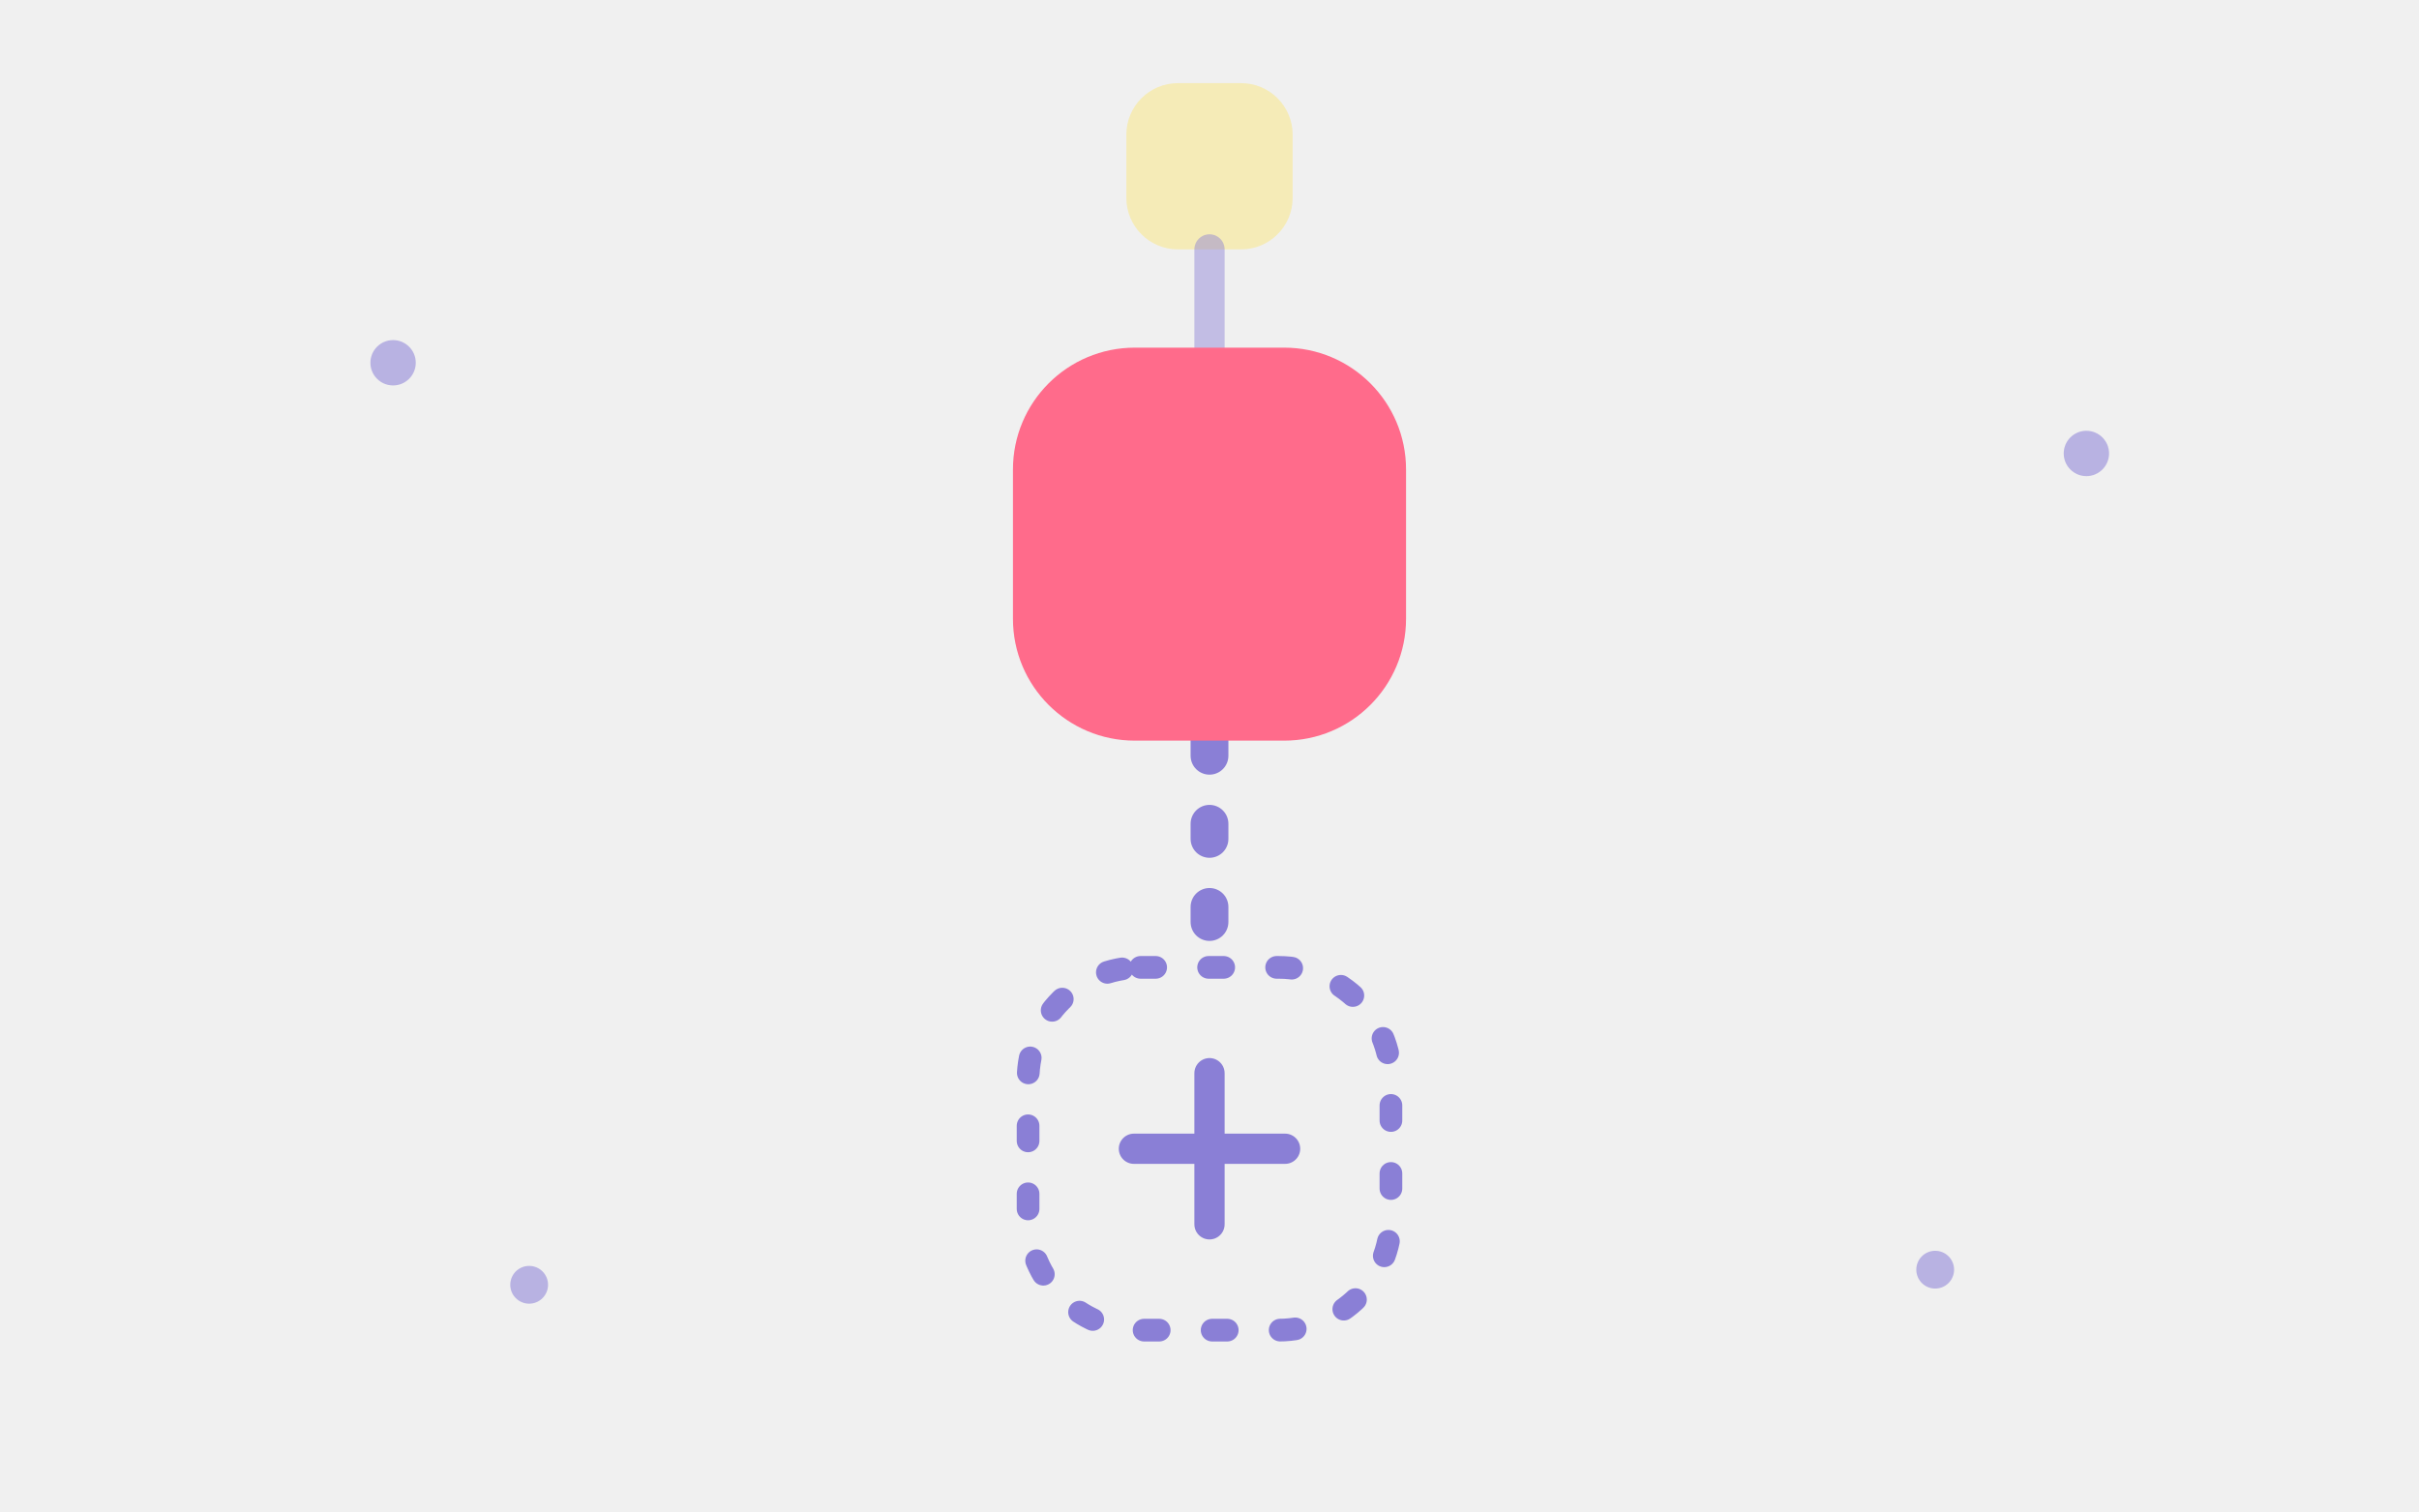
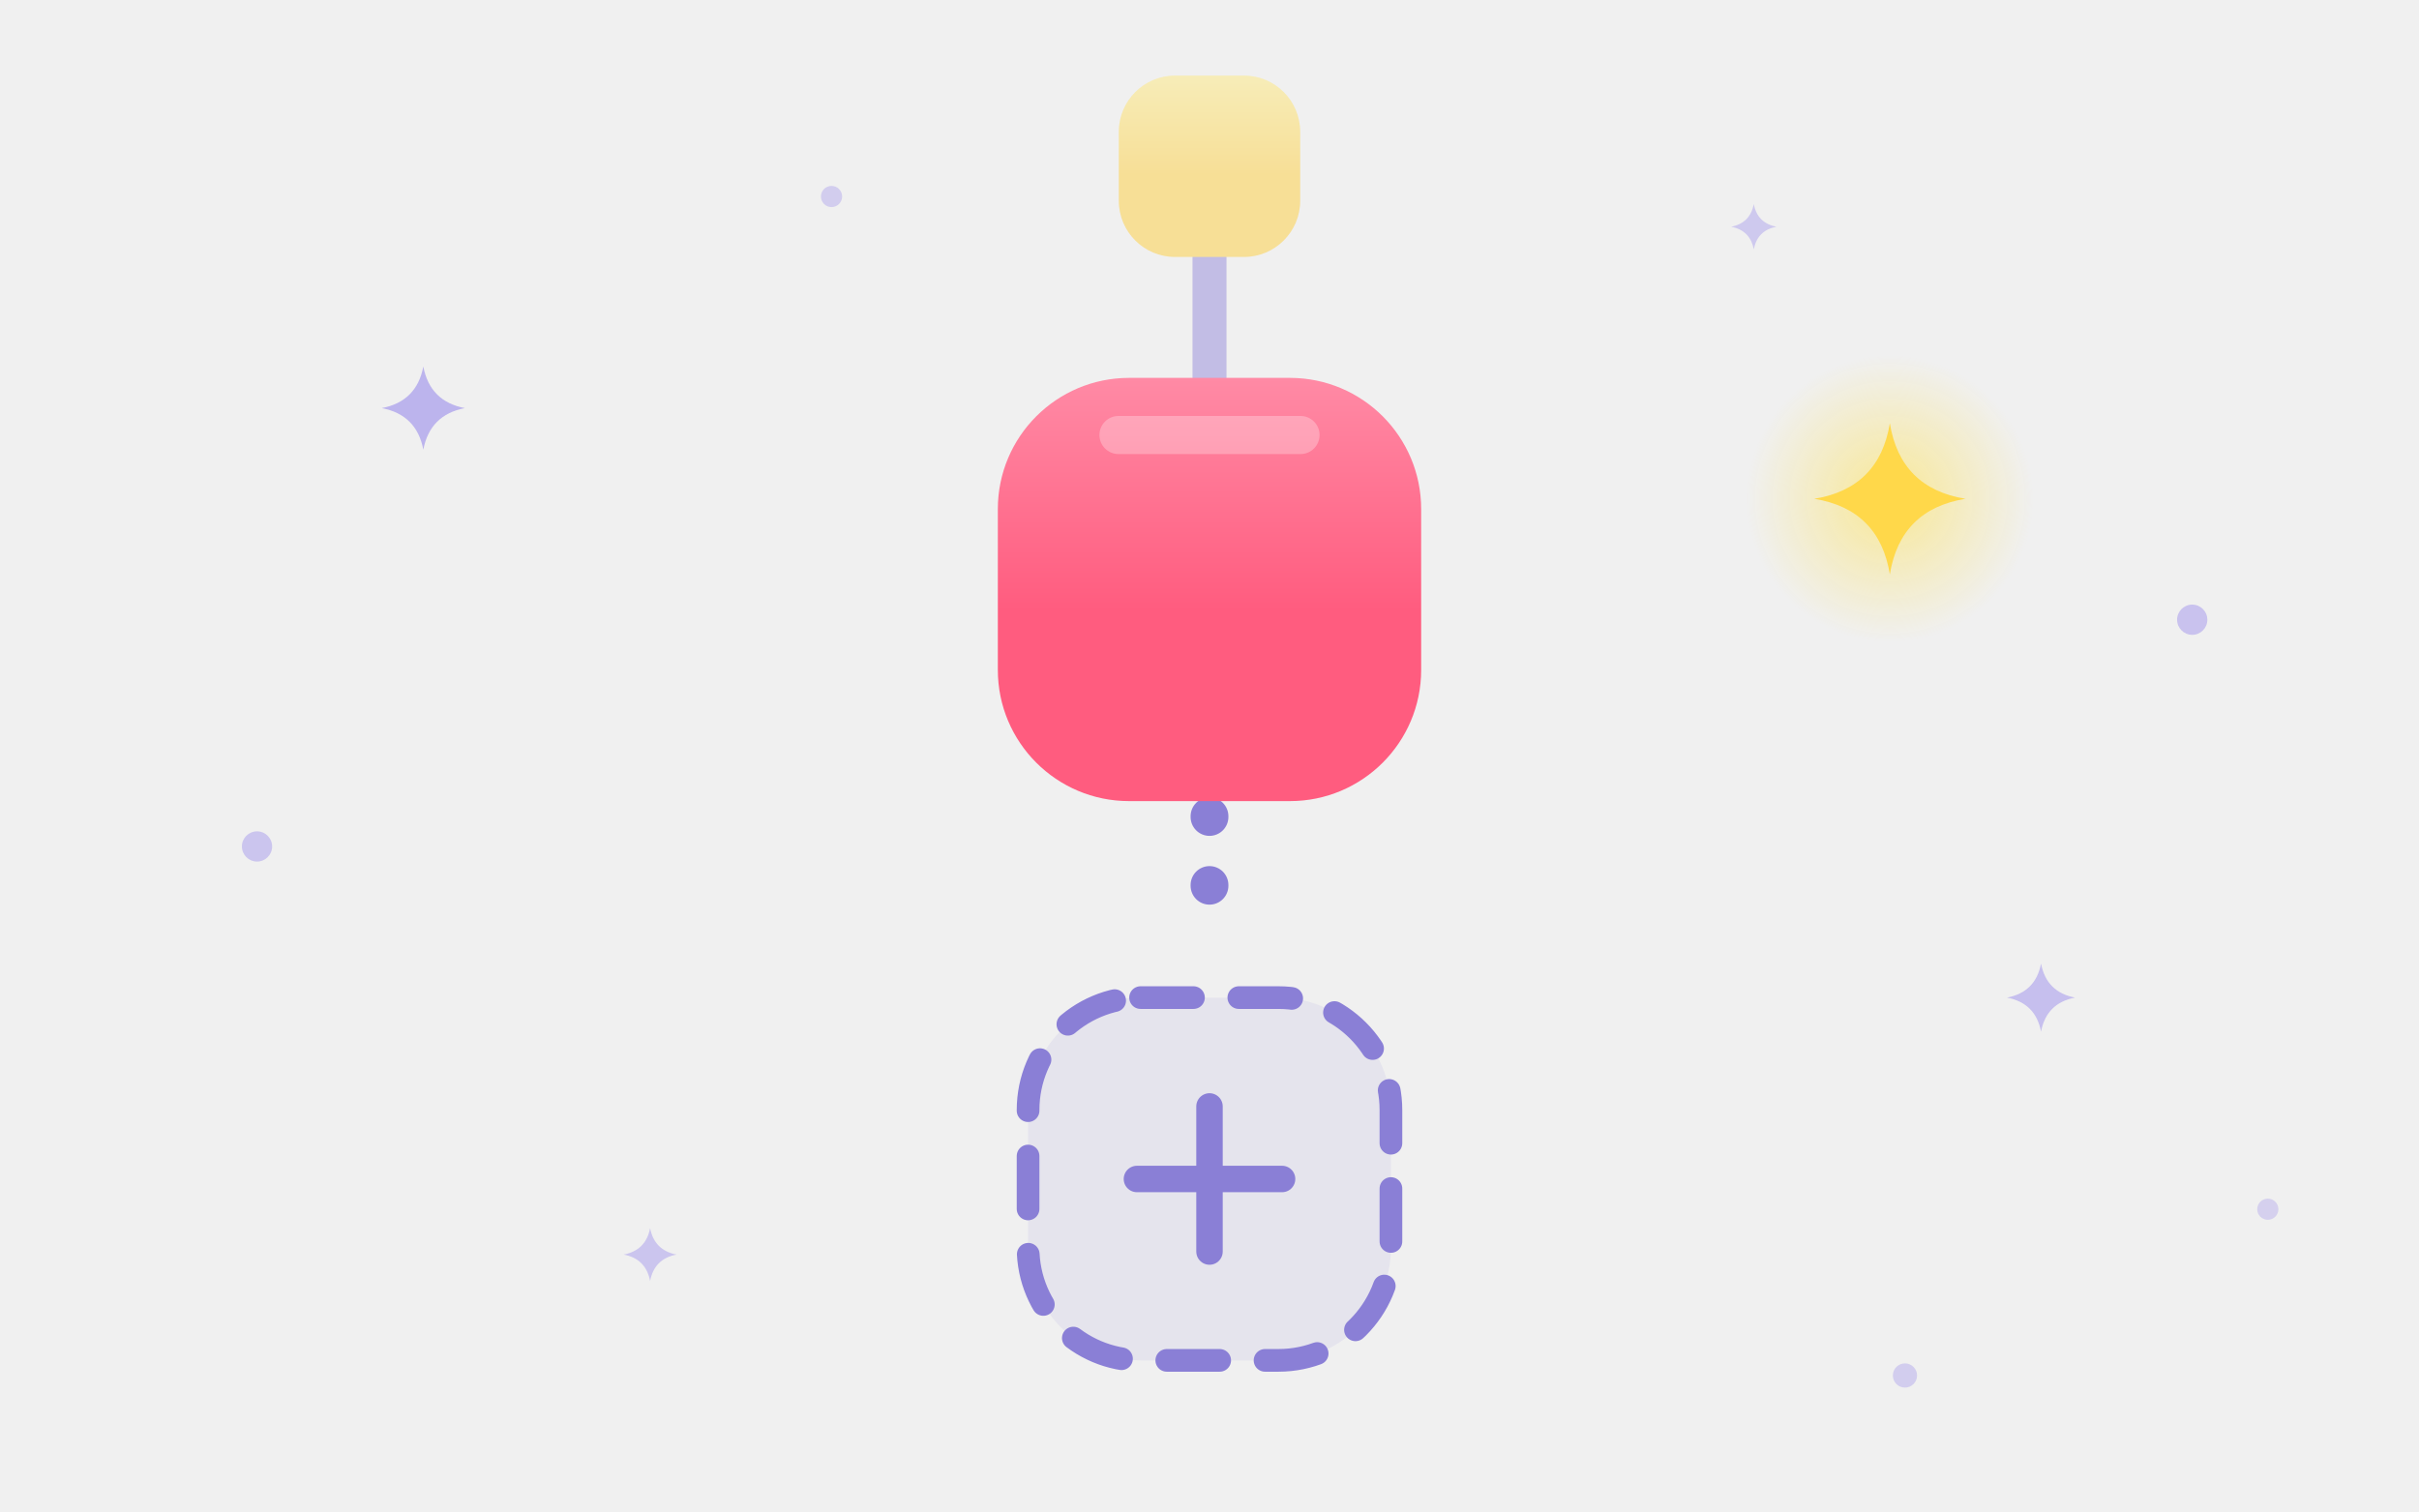
- <svg xmlns="http://www.w3.org/2000/svg" viewBox="0 0 320 200" role="img" aria-label="A deliverable with no work packages yet">
-   <circle cx="52" cy="48" r="3" fill="#8A7FD6" fill-opacity="0.55" />
-   <circle cx="276" cy="60" r="3" fill="#8A7FD6" fill-opacity="0.55" />
-   <circle cx="70" cy="170" r="2.5" fill="#8A7FD6" fill-opacity="0.55" />
-   <circle cx="256" cy="168" r="2.5" fill="#8A7FD6" fill-opacity="0.55" />
-   <rect x="149" y="11" width="22" height="22" rx="6.82" fill="#FFE14D" fill-opacity="0.35" />
-   <path d="M160 33V46" fill="none" stroke="#8A7FD6" stroke-opacity="0.45" stroke-width="4" stroke-linecap="round" stroke-linejoin="round" />
-   <path d="M160 98V122" fill="none" stroke="#8A7FD6" stroke-opacity="1" stroke-width="5" stroke-linecap="round" stroke-linejoin="round" stroke-dasharray="2 9" />
-   <rect x="134" y="46" width="52" height="52" rx="16.12" fill="#FF6B8B" />
-   <rect x="136" y="128" width="48" height="48" rx="14.88" fill="none" stroke="#8A7FD6" stroke-width="3" stroke-dasharray="2 7" stroke-linecap="round" />
-   <path d="M160 142V162M150 152H170" fill="none" stroke="#8A7FD6" stroke-opacity="1" stroke-width="4" stroke-linecap="round" stroke-linejoin="round" />
+ <svg xmlns="http://www.w3.org/2000/svg" viewBox="0 0 320 200" role="img" aria-label="A deliverable with no work packages under it yet">
+   <defs>
+     <linearGradient id="yellow" x1="0" y1="0" x2="0" y2="1">
+       <stop offset="0" stop-color="#FFE873" />
+       <stop offset="0.55" stop-color="#FFC928" />
+     </linearGradient>
+     <linearGradient id="pink" x1="0" y1="0" x2="0" y2="1">
+       <stop offset="0" stop-color="#FF8AA5" />
+       <stop offset="0.55" stop-color="#FF5C7F" />
+     </linearGradient>
+     <radialGradient id="glow">
+       <stop offset="0" stop-color="#FFE14D" stop-opacity="0.55" />
+       <stop offset="1" stop-color="#FFE14D" stop-opacity="0" />
+     </radialGradient>
+   </defs>
+   <g fill="#B3A9EC">
+     <path d="M56 48.5Q56.88 53.12 61.5 54Q56.88 54.88 56 59.5Q55.12 54.88 50.5 54Q55.12 53.12 56 48.5Z" opacity="0.85" />
+     <path d="M270 127.5Q270.72 131.28 274.5 132Q270.72 132.72 270 136.5Q269.28 132.72 265.5 132Q269.28 131.28 270 127.5Z" opacity="0.7" />
+     <path d="M86 162.5Q86.56 165.44 89.5 166Q86.56 166.56 86 169.5Q85.44 166.56 82.5 166Q85.44 165.44 86 162.5Z" opacity="0.6" />
+     <path d="M232 27Q232.48 29.52 235 30Q232.48 30.48 232 33Q231.52 30.48 229 30Q231.52 29.52 232 27Z" opacity="0.55" />
+     <circle cx="34" cy="112" r="2" opacity="0.6" />
+     <circle cx="290" cy="82" r="2" opacity="0.65" />
+     <circle cx="252" cy="182" r="1.6" opacity="0.5" />
+     <circle cx="110" cy="26" r="1.4" opacity="0.5" />
+     <circle cx="300" cy="160" r="1.4" opacity="0.45" />
+   </g>
+   <circle cx="250" cy="66" r="19" fill="url(#glow)" />
+   <path d="M250 56Q251.4 64.6 260 66Q251.4 67.4 250 76Q248.6 67.4 240 66Q248.6 64.6 250 56Z" fill="#FFD84A" />
+   <g opacity="0.45">
+     <path d="M160 34V50" fill="none" stroke="#8A7FD6" stroke-width="4.5" stroke-linecap="round" stroke-linejoin="round" />
+     <rect x="148" y="10" width="24" height="24" rx="7.44" fill="url(#yellow)" />
+   </g>
+   <path d="M160 108V126" fill="none" stroke="#8A7FD6" stroke-opacity="1" stroke-width="5" stroke-linecap="round" stroke-linejoin="round" stroke-dasharray="0.1 9" />
+   <rect x="132" y="50" width="56" height="56" rx="17.36" fill="url(#pink)" />
+   <rect x="145.44" y="55.04" width="29.12" height="5.04" rx="2.52" fill="#FFFFFF" opacity="0.28" />
+   <rect x="136" y="132" width="48" height="48" rx="14.88" fill="#8A7FD6" fill-opacity="0.1" stroke="#8A7FD6" stroke-width="3" stroke-dasharray="7 6" stroke-linecap="round" />
+   <path d="M160 146.4V165.6M150.4 156H169.6" stroke="#8A7FD6" stroke-width="3.5" stroke-linecap="round" />
</svg>
